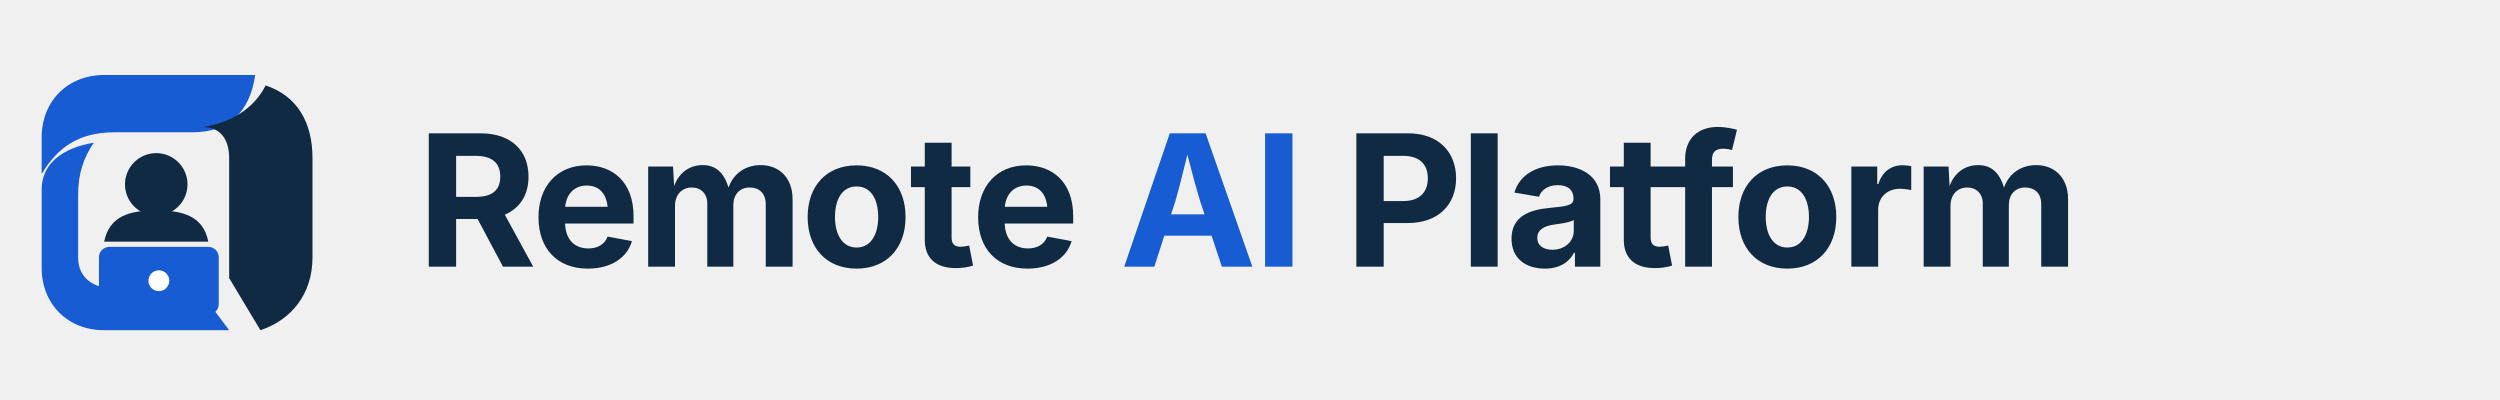
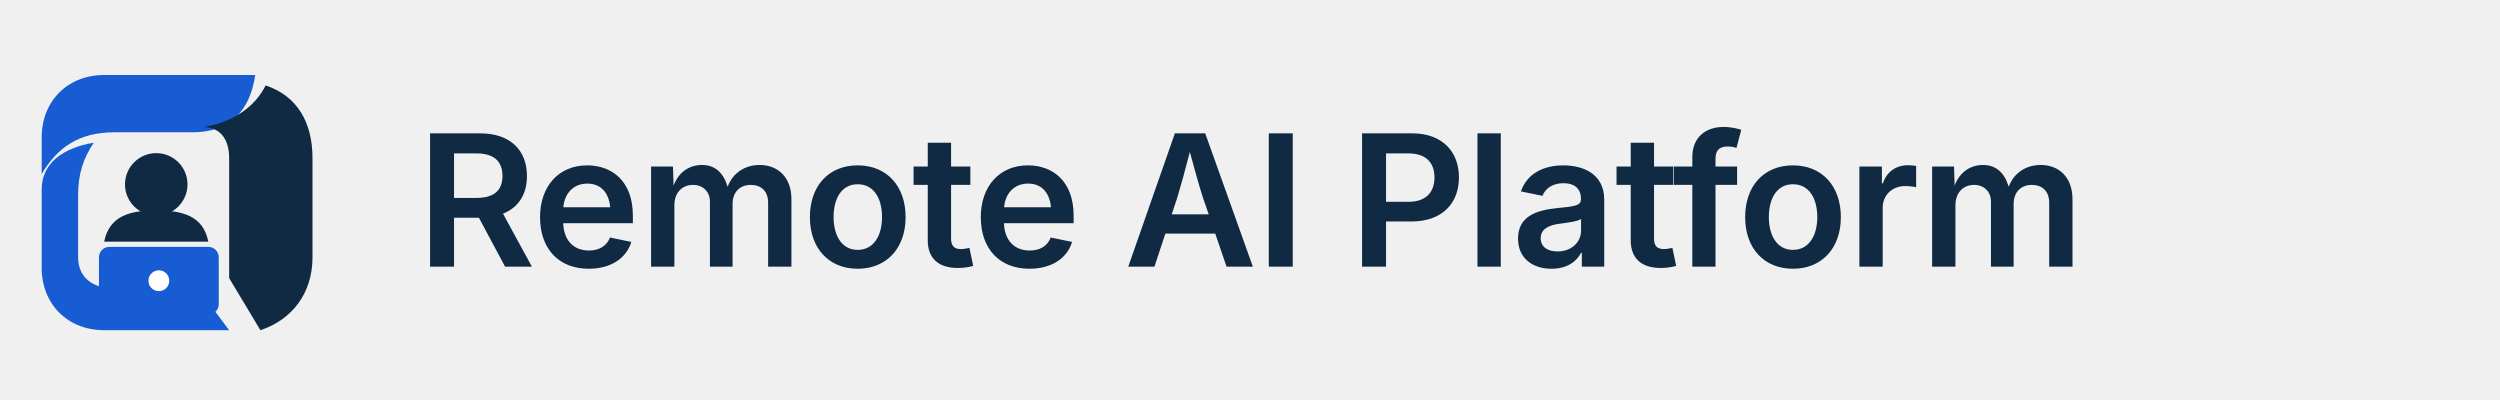
<svg xmlns="http://www.w3.org/2000/svg" width="300" height="48" viewBox="0 0 300 48">
  <g transform="translate(0 4) scale(0.625)">
    <path d="M8 27V20C8 13 13 8 20 8H49C48 15 44 19 37 19H22C15 19 11 22 8 27Z" fill="#175CD3" />
    <path d="M51 10C57 12 60 17 60 24V43C60 50 56 55 50 57L44 47V24C44 20 42 18 39 18C45 17 49 14 51 10Z" fill="#102A43" />
    <path d="M8 30C8 25 12 22 18 21C16 24 15 27 15 31V43C15 47 18 49 22 49H38L44 57H20C13 57 8 52 8 45Z" fill="#175CD3" />
    <circle cx="30" cy="29" r="6" fill="#102A43" />
    <path d="M20 40C21 35 25 34 30 34C35 34 39 35 40 40" fill="#102A43" />
    <rect x="19" y="41" width="23" height="13" rx="2" fill="#175CD3" />
    <circle cx="30.5" cy="47.5" r="2" fill="white" />
  </g>
-   <text x="50" y="32" font-family="Inter, 'Helvetica Neue', Arial, sans-serif" font-weight="700" font-size="22" letter-spacing="-0.02em" fill="#102A43">Remote <tspan fill="#175CD3">AI</tspan> Platform</text>
+   <text x="50" y="32" font-family="Inter, 'Helvetica Neue', Arial, sans-serif" font-weight="600" font-size="22" letter-spacing="-0.01em" fill="#102A43">Remote AI Platform</text>
</svg>
